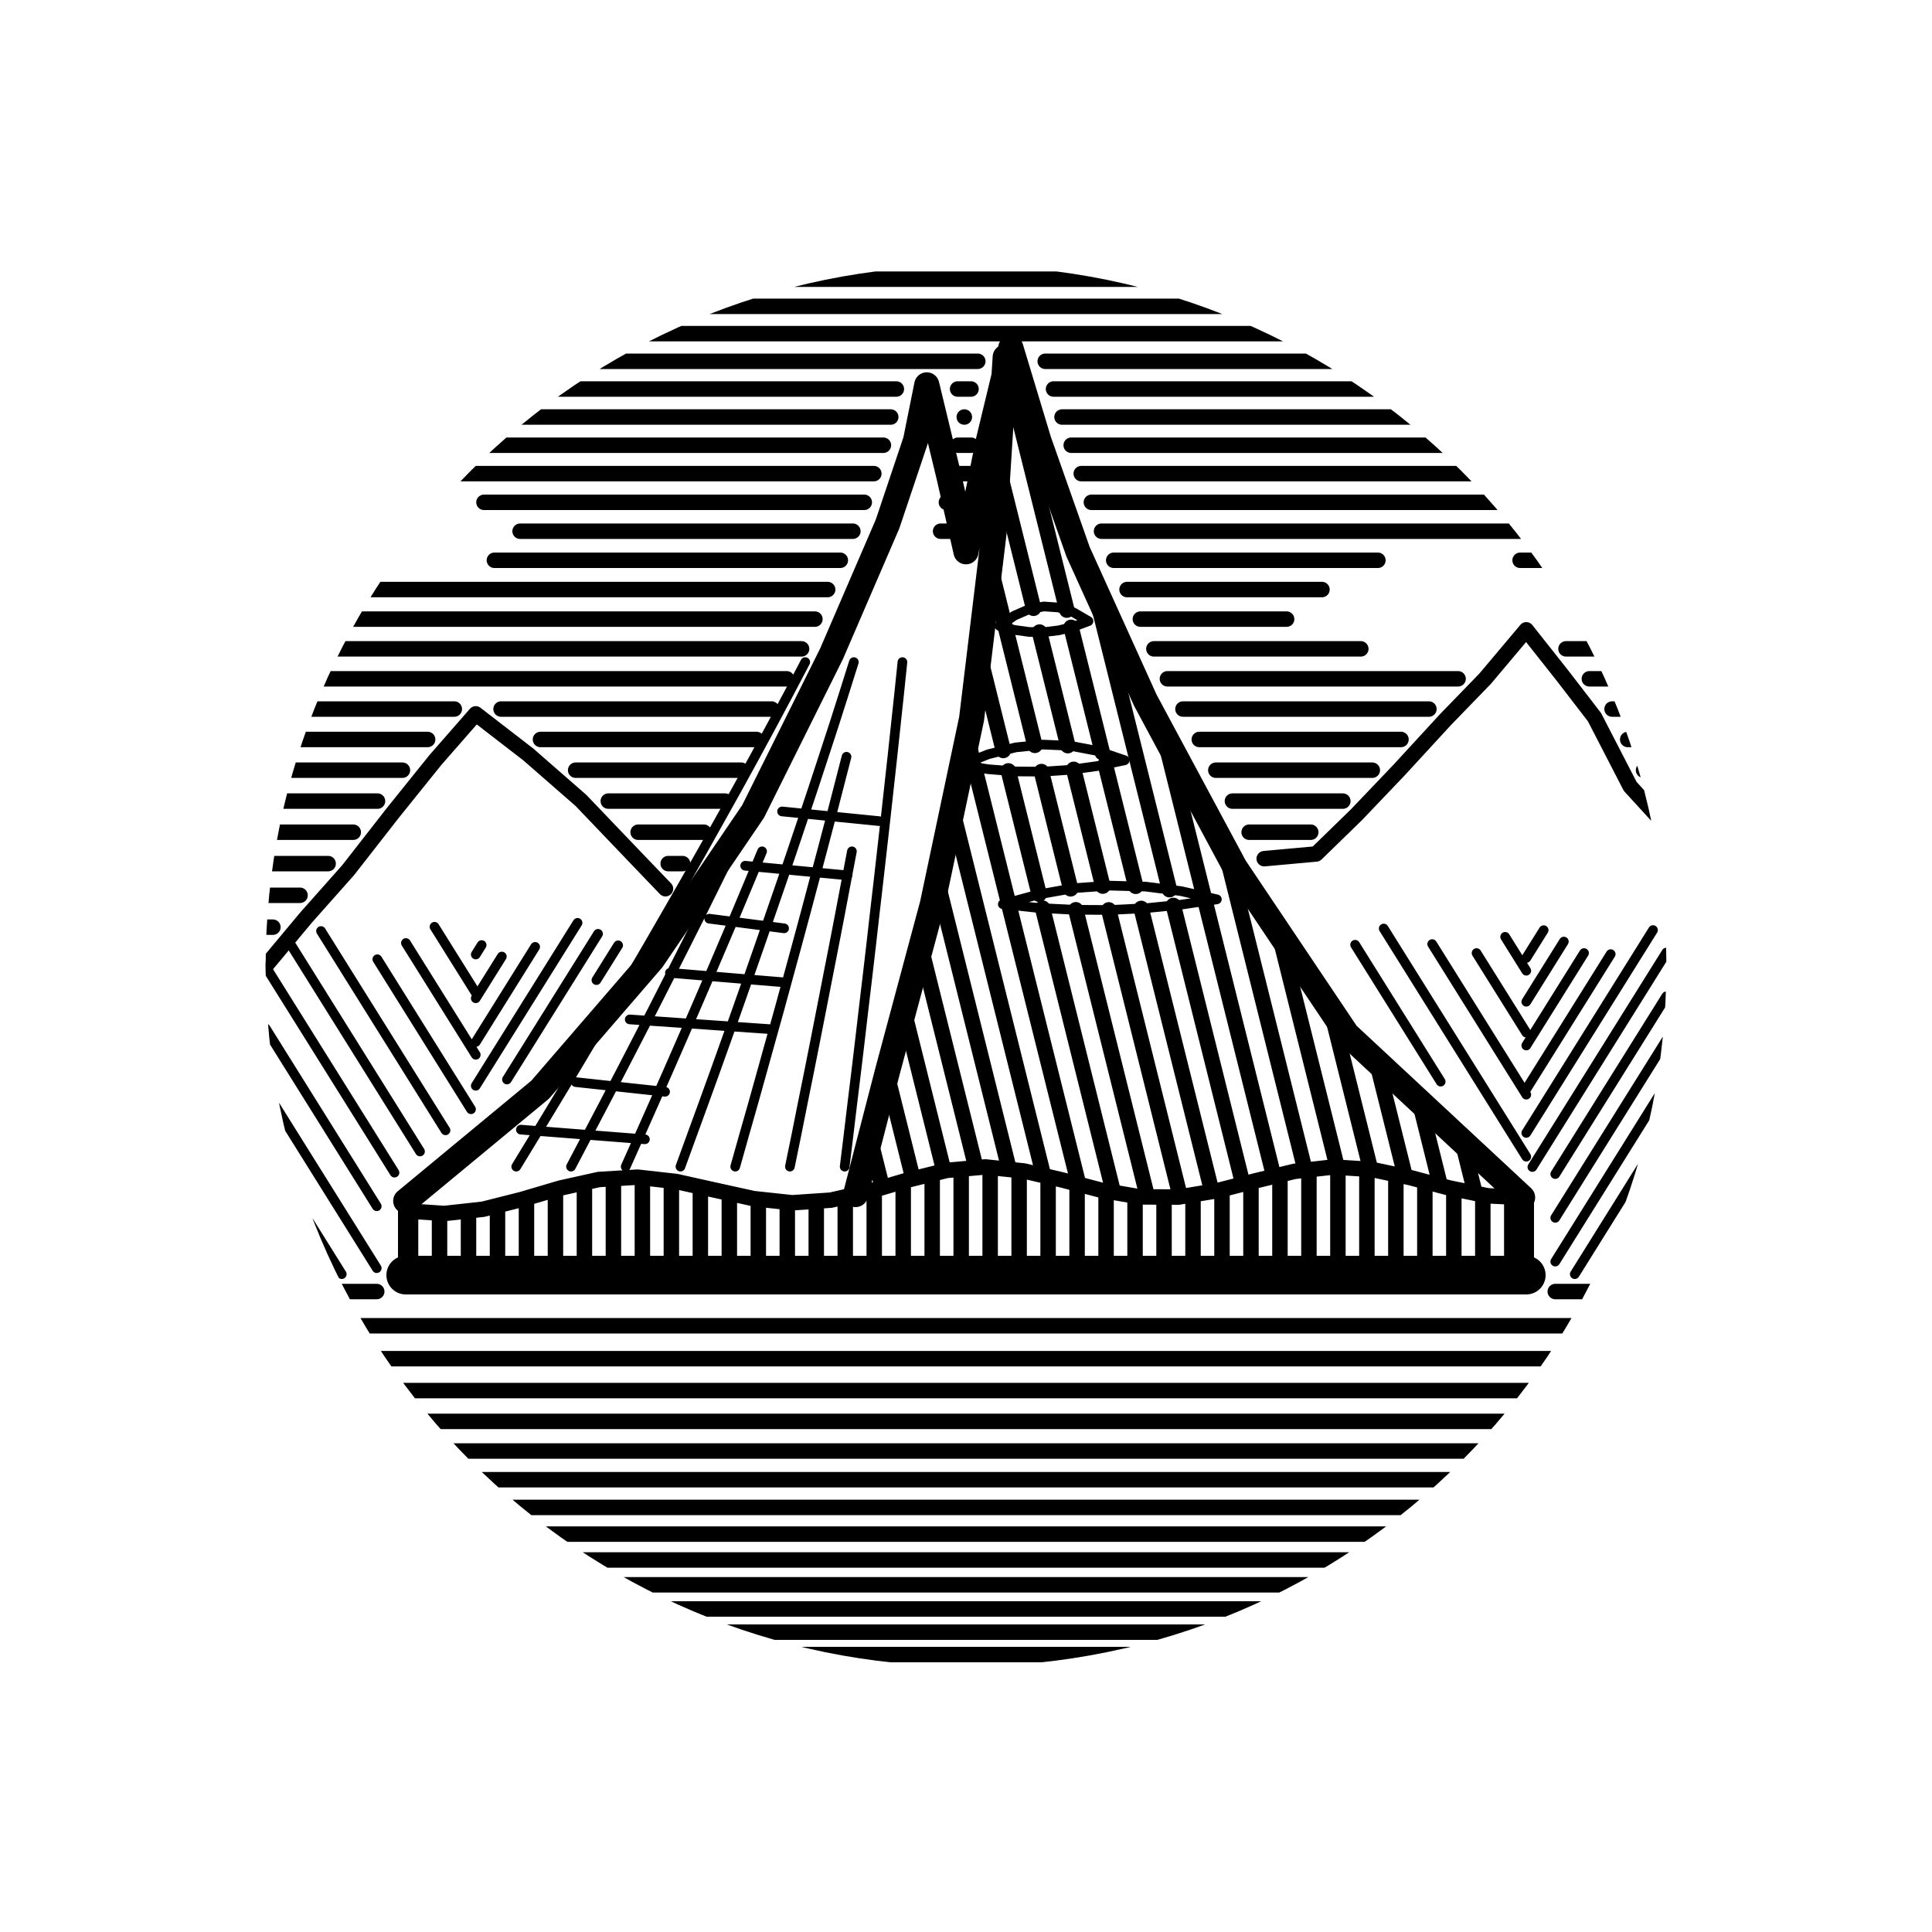
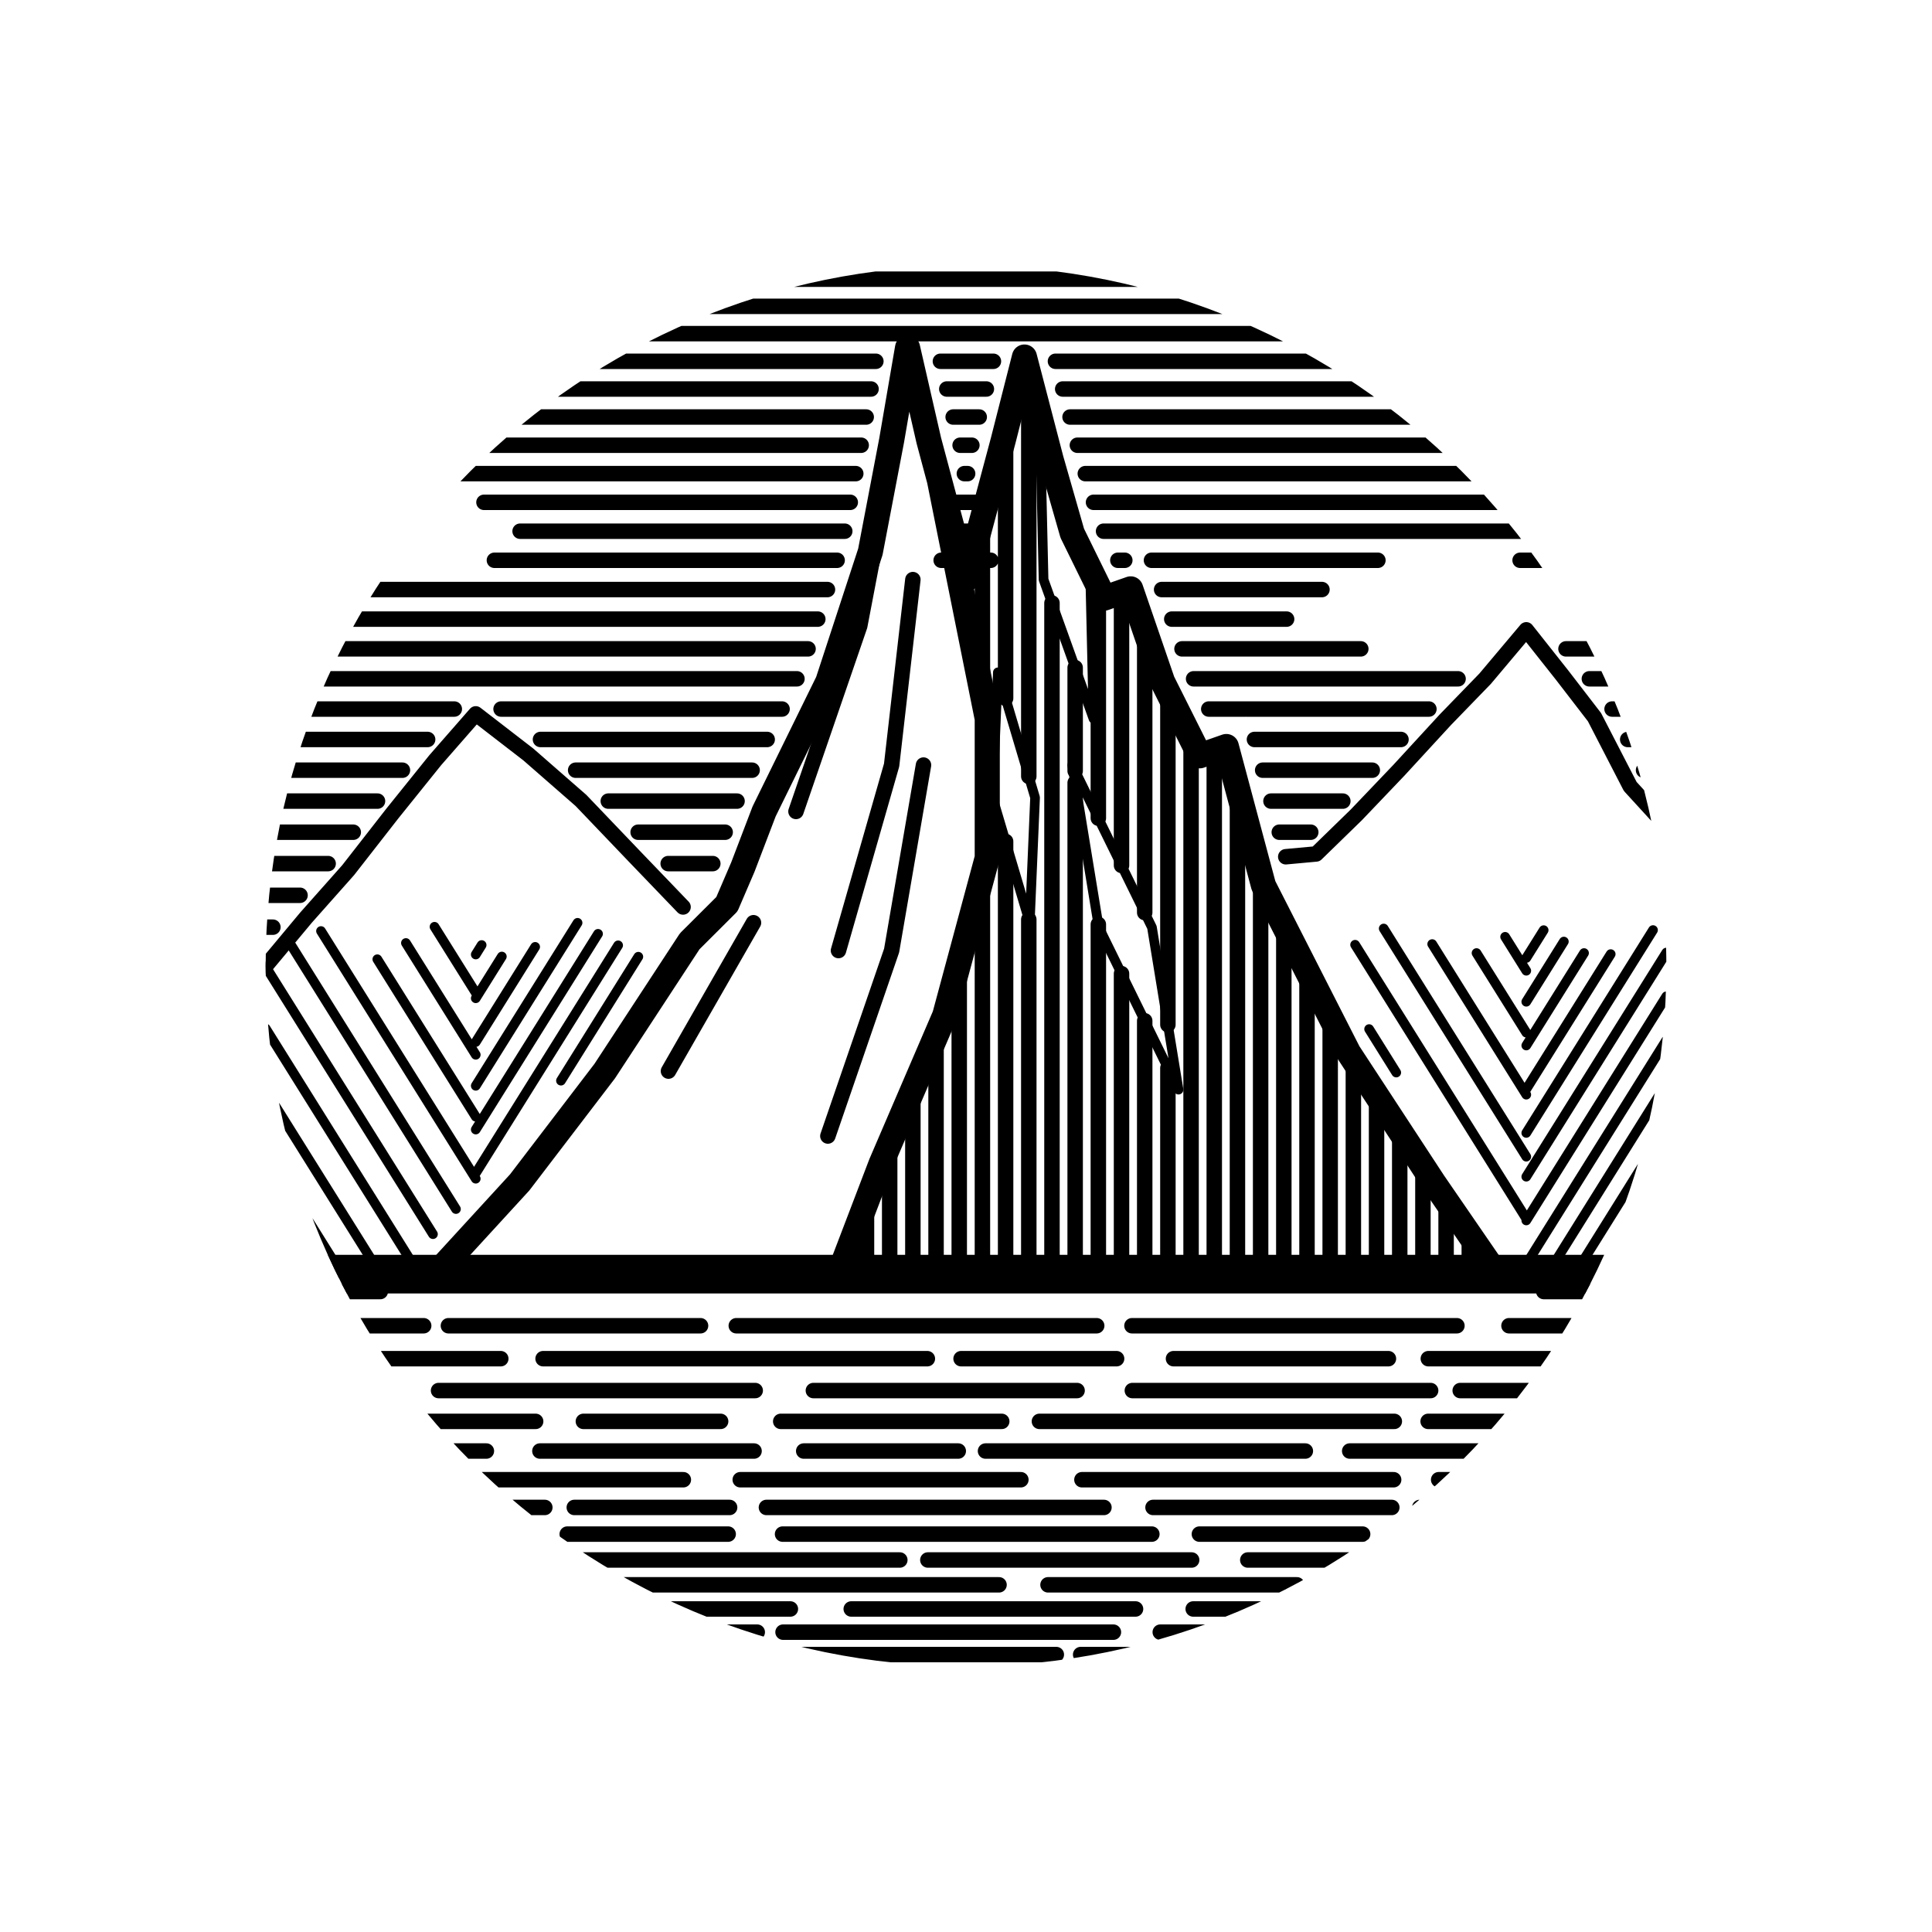
<svg xmlns="http://www.w3.org/2000/svg" viewBox="0 0 200 200">
  <defs>
    <clipPath id="w">
      <path d="M27.5 100A72.5 72.5 0 1 1 172.5 100A72.5 72.5 0 1 1 27.5 100Z" />
    </clipPath>
  </defs>
  <g clip-path="url(#w)" fill="none" stroke="#000" stroke-linecap="round" stroke-linejoin="round">
-     <path d="M44.98 95.94L49.25 102.77M42.02 97.62L49.25 109.19M39.06 99.3L48.76 114.83M33.23 96.38L46.12 117.01M29.78 97.27L43.48 119.2M27.5 100.05L40.84 121.39M27.5 106.46L39 124.87M27.5 112.88L39 131.28M27.5 119.29L35.38 131.9M27.5 125.71L31.37 131.9M49.25 98.81L49.86 97.83M49.25 103.34L51.95 99.02M49.25 107.87L55.4 98.02M49.25 112.4L59.79 95.53M52.48 111.75L61.91 96.67M61.74 101.46L63.99 97.86M155.81 96.98L158 100.49M152.85 98.66L158 106.9M148.26 97.73L158 113.32M143.24 96.12L158 119.74M140.28 97.8L149.14 111.97M158 99.17L159.8 96.29M158 103.7L161.89 97.47M158 108.23L163.98 98.66M158 112.75L166.74 98.77M158 117.28L171.12 96.28M158.63 120.81L172.5 98.61M161 121.54L172.5 103.14M161 126.07L172.5 107.67M161 130.6L172.5 112.19M163.02 131.9L172.5 116.72M165.85 131.9L172.5 121.25M168.68 131.9L172.5 125.78M171.51 131.9L172.5 130.31M103.47 64.8L105.01 63.73L106.54 63.06L108.07 62.78L109.61 62.89L111.14 63.4L112.68 64.3L111.14 64.88L109.61 65.25L108.07 65.44L106.54 65.42L105.01 65.21L103.47 64.8ZM99.49 79.2L102.31 78.08L105.14 77.37L107.96 77.08L110.78 77.2L113.61 77.74L116.43 78.7L113.61 79.3L110.78 79.69L107.96 79.88L105.14 79.86L102.31 79.63L99.49 79.2ZM103.81 93.6L107.5 92.59L111.19 91.94L114.89 91.68L118.58 91.78L122.27 92.25L125.97 93.1L122.27 93.65L118.58 94.02L114.89 94.2L111.19 94.18L107.5 93.99L103.81 93.6ZM80.96 84L90.99 85M77.14 89.62L87.74 90.62M73.42 95.1L81.17 96.1M69.35 100.71L81.4 101.71M65.19 105.53L79.61 106.53M59.6 112.02L68.85 113.02M53.92 116.94L66.76 117.94M83.36 68.54L81.64 71.81L79.9 75.07L78.13 78.34L76.34 81.6L74.52 84.86L72.69 88.13L70.84 91.39L68.96 94.66L67.08 97.92L65.17 101.18L63.25 104.45L61.32 107.71L59.37 110.98L57.4 114.24L55.43 117.5L53.44 120.77M80.5 78.34L78.95 81.6L77.38 84.86L75.79 88.13L74.18 91.39L72.56 94.66L70.92 97.92L69.27 101.18L67.61 104.45L65.93 107.71L64.24 110.98L62.54 114.24L60.83 117.5L59.11 120.77M78.89 88.13L77.53 91.39L76.16 94.66L74.77 97.92L73.38 101.18L71.97 104.45L70.55 107.71L69.12 110.98L67.68 114.24L66.23 117.5L64.77 120.77M88.39 68.54L87.36 71.81L86.32 75.07L85.25 78.34L84.18 81.6L83.09 84.86L81.99 88.13L80.88 91.39L79.75 94.66L78.62 97.92L77.48 101.18L76.33 104.45L75.17 107.71L74 110.98L72.82 114.24L71.63 117.5L70.44 120.77M87.63 78.34L86.79 81.6L85.95 84.86L85.09 88.13L84.22 91.39L83.35 94.66L82.47 97.92L81.58 101.18L80.69 104.45L79.78 107.71L78.87 110.98L77.96 114.24L77.03 117.5L76.11 120.77M88.19 88.13L87.57 91.39L86.95 94.66L86.32 97.92L85.68 101.18L85.04 104.45L84.4 107.71L83.75 110.98L83.09 114.24L82.44 117.5L81.77 120.77M93.42 68.54L93.08 71.81L92.73 75.07L92.38 78.34L92.02 81.6L91.66 84.86L91.29 88.13L90.92 91.39L90.54 94.66L90.17 97.92L89.79 101.18L89.4 104.45L89.02 107.71L88.63 110.98L88.23 114.24L87.84 117.5L87.44 120.77" stroke-width="1" />
-     <path d="M27.5 28.9L172.5 28.9M27.5 31.71L172.5 31.71M27.5 34.54L172.5 34.54M27.5 37.4L101.22 37.4M108.2 37.4L172.5 37.4M27.5 40.27L92.79 40.27M99.13 40.27L100.52 40.27M109.06 40.27L172.5 40.27M27.5 43.17L92.21 43.17M99.82 43.17L99.83 43.17M109.94 43.17L172.5 43.17M27.5 46.09L91.45 46.09M99.16 46.09L100.54 46.09M110.89 46.09L172.5 46.09M27.5 49.03L36.08 49.03M43.92 49.03L90.46 49.03M98.57 49.03L101.24 49.03M111.93 49.03L172.5 49.03M27.5 52L29.9 52M50.1 52L89.47 52M97.97 52L101.92 52M112.98 52L172.5 52M53.84 54.99L88.29 54.99M97.37 54.99L102.59 54.99M114.03 54.99L172.5 54.99M27.5 58L28.82 58M51.18 58L86.99 58M115.29 58L142.64 58M157.36 58L172.5 58M27.5 61.03L85.68 61.03M116.67 61.03L136.85 61.03M163.15 61.03L172.5 61.03M27.5 64.09L84.36 64.09M118.05 64.09L133.19 64.09M166.81 64.09L172.5 64.09M27.5 67.17L82.98 67.17M119.45 67.17L140.87 67.17M162.11 67.17L172.5 67.17M27.5 70.27L81.44 70.27M120.85 70.27L150.94 70.27M164.53 70.27L172.5 70.27M27.5 73.4L47.03 73.4M51.87 73.4L79.88 73.4M122.46 73.4L147.92 73.4M166.88 73.4L172.5 73.4M27.5 76.55L44.27 76.55M55.95 76.55L78.32 76.55M124.15 76.55L145.03 76.55M168.5 76.55L172.5 76.55M27.5 79.73L41.66 79.73M59.59 79.73L76.74 79.73M125.86 79.73L142.06 79.73M170.14 79.73L172.5 79.73M27.5 82.93L39.08 82.93M62.97 82.93L75.06 82.93M127.58 82.93L139.01 82.93M27.5 86.15L36.57 86.15M66.06 86.15L72.87 86.15M129.31 86.15L135.69 86.15M27.5 89.4L33.97 89.4M69.17 89.4L70.66 89.4M27.5 92.68L31.06 92.68M27.5 95.98L28.25 95.98M27.5 100L31.68 94.99L36.04 90.08L40.62 84.21L45.06 78.69L49.25 73.9L54.69 78.1L60.14 82.86L65.6 88.57L68.89 92M130.87 88.89L136.25 88.4L140.41 84.35L144.81 79.74L149.62 74.51L153.74 70.26L158 65.2L161.71 69.89L165.06 74.24L168.76 81.41L172.5 85.5M27.5 133.7L39 133.7M161 133.7L172.5 133.7M27.5 137.24L172.5 137.24M27.5 140.65L172.5 140.65M27.5 143.95L172.5 143.95M27.5 147.14L172.5 147.14M27.5 150.21L172.5 150.21M27.5 153.18L172.5 153.18M27.5 156.05L172.5 156.05M27.5 158.81L172.5 158.81M27.5 161.49L172.5 161.49M27.5 164.06L172.5 164.06M27.5 166.56L172.5 166.56M27.5 168.96L172.5 168.96M27.5 171.28L172.5 171.28M155.86 122.55L156.19 123.89M151.43 118.43L152.7 123.52M147 114.3L149.1 122.74M142.57 110.18L145.47 121.79M137.84 104.84L141.88 121.05M132.43 96.78L138.43 120.84M126.86 88.09L135.1 121.14M120.51 76.27L124.63 92.79M124.75 93.28L131.86 121.78M113.31 61.02L121.06 92.1M121.47 93.73L128.66 122.58M104.1 37.73L110.44 63.16M110.88 64.94L114.12 77.92M114.42 79.13L117.57 91.75M118.14 94.04L125.45 123.35M103.41 48.6L106.99 62.97M107.61 65.43L110.54 77.19M111.15 79.64L114.16 91.73M114.78 94.19L122.18 123.89M102.57 58.86L103.96 64.46M104.09 64.96L107.13 77.16M107.81 79.87L110.83 92.01M111.37 94.18L118.78 123.9M101.46 68.04L103.86 77.69M104.39 79.8L107.57 92.57M107.93 94.01L115.26 123.43M100.22 76.73L100.71 78.71M100.89 79.41L104.39 93.44M104.44 93.67L111.66 122.6M98.66 84.11L108.03 121.7M97.1 91.49L104.47 121.06M95.4 98.33L101.03 120.89M93.64 104.89L97.71 121.23M91.88 111.47L94.51 122.02M90.14 118.16L91.34 122.94M42 125.35L46 125.62L50 125.18L54 124.17L58 122.99L62 122.1L66 121.86L70 122.31L74 123.2L78 124.08L82 124.51L86 124.24L90 123.33L94 122.15L98 121.16L102 120.8L106 121.22L110 122.16L114 123.21L118 123.9L122 123.92L126 123.26L130 122.23L134 121.26L138 120.81L142 121.06L146 121.91L150 122.97L154 123.79L158 123.98L158 132L42 132ZM156.5 124.21L156.5 131.7M153.5 123.98L153.5 131.7M150.5 123.38L150.5 131.7M147.5 122.61L147.5 131.7M144.5 121.89L144.5 131.7M141.5 121.33L141.5 131.7M138.5 121.14L138.5 131.7M135.5 121.39L135.5 131.7M132.5 121.93L132.5 131.7M129.5 122.66L129.5 131.7M126.5 123.44L126.5 131.7M123.5 123.97L123.5 131.7M120.5 124.21L120.5 131.7M117.5 124.11L117.5 131.7M114.5 123.6L114.5 131.7M111.5 122.85L111.5 131.7M108.5 122.11L108.5 131.7M105.5 121.47L105.5 131.7M102.5 121.16L102.5 131.7M99.5 121.32L99.5 131.7M96.5 121.83L96.5 131.7M93.5 122.6L93.5 131.7M90.5 123.49L90.5 131.7M87.5 124.2L87.5 131.7M84.5 124.64L84.5 131.7M81.5 124.76L81.5 131.7M78.5 124.44L78.5 131.7M75.5 123.83L75.5 131.7M72.5 123.17L72.5 131.7M69.5 122.55L69.5 131.7M66.5 122.22L66.5 131.7M63.5 122.31L63.5 131.7M60.5 122.73L60.5 131.7M57.5 123.43L57.5 131.7M54.5 124.32L54.5 131.7M51.5 125.1L51.5 131.7M48.5 125.64L48.5 131.7M45.5 125.89L45.5 131.7M42.5 125.68L42.5 131.7" stroke-width="1.6" />
-     <path d="M104.06 36.96L102.9 55.2L100.58 74.4L96.52 93.6L91.88 110.88L88.57 123.66M42 124.32L55.92 112.8L67.52 99.36L77.96 84L86.08 67.68L91.88 54.24L94.78 45.6L95.94 39.84L98.26 49.44L100 57.12L102.32 45.6L104.64 36L107.54 45.6L111.6 57.12L118.56 72.48L127.84 89.76L139.44 107.04L157.62 123.96" stroke-width="2.6" />
-     <path d="M42 132L158 132" stroke-width="4" />
+     <path d="M44.98 95.94L49.25 102.77M42.02 97.62L49.25 109.19M39.06 99.3L49.25 115.6M33.23 96.38L49.25 122.02M29.78 97.27L47.2 125.16M27.5 100.05L44.82 127.76M27.5 106.46L42.43 130.36M27.5 112.88L39.39 131.9M27.5 119.29L35.38 131.9M27.5 125.71L31.37 131.9M49.25 98.81L49.86 97.83M49.25 103.34L51.95 99.02M49.25 107.87L55.4 98.02M49.25 112.4L59.79 95.53M49.25 116.93L61.91 96.67M49.25 121.45L63.99 97.86M58.07 111.87L66.08 99.04M155.81 96.98L158 100.49M152.85 98.66L158 106.9M148.26 97.73L158 113.32M143.24 96.12L158 119.74M140.28 97.8L158 126.15M141.73 106.53L144.54 111.03M158 99.17L159.8 96.29M158 103.7L161.89 97.47M158 108.23L163.98 98.66M158 112.75L166.74 98.77M158 117.28L171.12 96.28M158 121.81L172.5 98.61M158 126.34L172.5 103.14M158 130.87L172.5 107.67M160.19 131.9L172.5 112.19M163.02 131.9L172.5 116.72M165.85 131.9L172.5 121.25M168.68 131.9L172.5 125.78M171.51 131.9L172.5 130.31M107.7 45.6L110.42 53.18M111.55 56.31L112.87 60L113.2 74.4L108.03 60L107.7 45.6M111 79.2L119.25 96L122 112.8L113.75 96L111 79.2M103.3 69.6L107.15 82.56L106.6 95.52L102.75 82.56L103.3 69.6" stroke-width="1" />
+     <path d="M27.5 28.9L172.5 28.9M27.5 31.71L172.5 31.71M27.5 34.54L172.5 34.54M27.5 37.4L90.67 37.4M97.35 37.4L102.84 37.4M109.26 37.4L172.5 37.4M27.5 40.27L90.17 40.27M98.01 40.27L102.11 40.27M110.01 40.27L172.5 40.27M27.5 43.17L89.67 43.17M98.67 43.17L101.37 43.17M110.77 43.17L172.5 43.17M27.5 46.09L89.15 46.09M99.39 46.09L100.61 46.09M111.53 46.09L172.5 46.09M27.5 49.03L36.08 49.03M43.92 49.03L88.59 49.03M99.83 49.03L100.17 49.03M112.35 49.03L172.5 49.03M27.5 52L29.9 52M50.1 52L88.02 52M99.03 52L100.97 52M113.2 52L172.5 52M53.84 54.99L87.45 54.99M98.24 54.99L101.76 54.99M114.24 54.99L172.5 54.99M27.5 58L28.82 58M51.18 58L86.66 58M97.43 58L102.57 58M115.72 58L116.44 58M119.2 58L142.64 58M157.36 58L172.5 58M27.5 61.03L85.66 61.03M120.25 61.03L136.85 61.03M163.15 61.03L172.5 61.03M27.5 64.09L84.66 64.09M121.3 64.09L133.19 64.09M166.81 64.09L172.5 64.09M27.5 67.17L83.65 67.17M122.36 67.17L140.87 67.17M162.11 67.17L172.5 67.17M27.5 70.27L82.5 70.27M123.56 70.27L150.94 70.27M164.53 70.27L172.5 70.27M27.5 73.4L47.03 73.4M51.87 73.4L80.96 73.4M125.13 73.4L128.96 73.4M129.02 73.4L147.92 73.4M166.88 73.4L172.5 73.4M27.5 76.55L44.27 76.55M55.95 76.55L79.42 76.55M129.86 76.55L145.03 76.55M168.5 76.55L172.5 76.55M27.5 79.73L41.66 79.73M59.59 79.73L77.86 79.73M130.71 79.73L142.06 79.73M170.14 79.73L172.5 79.73M27.5 82.93L39.08 82.93M62.97 82.93L76.3 82.93M131.57 82.93L139.01 82.93M27.5 86.15L36.57 86.15M66.06 86.15L75.07 86.15M132.43 86.15L135.69 86.15M27.5 89.4L33.97 89.4M69.17 89.4L73.79 89.4M27.5 92.68L31.06 92.68M27.5 95.98L28.25 95.98M27.5 100L31.68 94.99L36.04 90.08L40.62 84.21L45.06 78.69L49.25 73.9L54.69 78.1L60.14 82.86L65.6 88.57L70.71 93.89M133.1 88.69L136.25 88.4L140.41 84.35L144.81 79.74L149.62 74.51L153.74 70.26L158 65.2L161.71 69.89L165.06 74.24L168.76 81.41L172.5 85.5M27.5 133.7L39.37 133.7M159.81 133.7L170.99 133.7M27.5 137.24L43.86 137.24M46.42 137.24L72.52 137.24M76.22 137.24L113.53 137.24M117.18 137.24L150.82 137.24M156.21 137.24L172.5 137.24M27.5 140.65L31.05 140.65M34.64 140.65L51.84 140.65M56.22 140.65L96 140.65M99.49 140.65L115.59 140.65M121.48 140.65L143.73 140.65M147.86 140.65L172.5 140.65M27.5 143.95L39.43 143.95M45.4 143.95L78.18 143.95M84.2 143.95L111.5 143.95M117.22 143.95L148.1 143.95M151.16 143.95L172.5 143.95M27.5 147.14L55.45 147.14M60.39 147.14L74.6 147.14M80.82 147.14L103.7 147.14M107.6 147.14L144.34 147.14M147.84 147.14L166.4 147.14M27.5 150.21L50.35 150.21M55.89 150.21L78.06 150.21M83.2 150.21L99.2 150.21M102.02 150.21L135.13 150.21M139.72 150.21L160.31 150.21M166.53 150.21L172.5 150.21M27.5 153.18L29.84 153.18M34.47 153.18L70.74 153.18M76.63 153.18L105.68 153.18M112 153.18L144.27 153.18M148.93 153.18L165.79 153.18M169.46 153.18L172.5 153.18M27.5 156.05L56.4 156.05M59.45 156.05L75.53 156.05M79.34 156.05L114.28 156.05M119.36 156.05L144.08 156.05M146.97 156.05L168.53 156.05M27.5 158.81L53.24 158.81M58.72 158.81L75.38 158.81M81.01 158.81L119.24 158.81M124.16 158.81L141.06 158.81M145 158.81L169.48 158.81M27.5 161.49L55.21 161.49M57.92 161.49L93.15 161.49M96.05 161.49L123.36 161.49M129.17 161.49L148.62 161.49M153.51 161.49L170.13 161.49M27.5 164.06L34.84 164.06M40.07 164.06L60.3 164.06M63.81 164.06L103.42 164.06M108.49 164.06L134.26 164.06M139.73 164.06L154.74 164.06M159.71 164.06L172.5 164.06M27.5 166.56L47.28 166.56M51.12 166.56L81.82 166.56M88.12 166.56L117.55 166.56M123.52 166.56L157.63 166.56M161.27 166.56L172.5 166.56M27.5 168.96L46.57 168.96M52.63 168.96L78.39 168.96M81.06 168.96L115.26 168.96M120.11 168.96L141.55 168.96M147.62 168.96L172.5 168.96M27.5 171.28L44.92 171.28M50.64 171.28L71.77 171.28M75.44 171.28L109.35 171.28M111.87 171.28L142.99 171.28M147.61 171.28L168.64 171.28M154.5 131.27L154.5 132M152.1 127.78L152.1 132M149.7 124.29L149.7 132M147.3 120.72L147.3 132M144.9 117.05L144.9 132M142.5 113.39L142.5 132M140.1 109.72L140.1 132M137.7 105.23L137.7 132M135.3 100.52L135.3 132M132.9 95.8L132.9 132M130.5 90.56L130.5 132M128.1 81.58L128.1 132M125.7 77.72L125.7 132M123.3 76.44L123.3 132M120.9 71.66L120.9 106.08M120.9 110.56L120.9 132M118.5 65.18L118.5 94.47M118.5 105.67L118.5 132M116.1 61.29L116.1 89.59M116.1 100.79L116.1 132M113.7 60.7L113.7 84.7M113.7 95.69L113.7 132M111.3 69.11L111.3 79.81M111.3 81.03L111.3 132M108.9 47.87L108.9 48.94M108.9 62.42L108.9 132M106.5 38.69L106.5 80.37M106.5 95.18L106.5 132M104.1 44.62L104.1 72.29M104.1 87.1L104.1 132M101.7 53.64L101.7 71.91M101.7 90.65L101.7 132M99.3 57.38L99.3 59.94M99.3 99.56L99.3 132M96.9 107.21L96.9 132M94.5 112.8L94.5 132M92.1 118.39L92.1 132M89.7 124.41L89.7 132M87.3 130.69L87.3 132M92.3 47.52L89 64.8L82.4 84M94.5 60L92.3 79.2L86.8 98.4M95.6 79.2L92.3 98.4L85.7 117.6M78 95.52L69.2 110.88" stroke-width="1.6" />
+     <path d="M97.25 49.71L98.35 55.2L102.2 74.4L102.2 88.8L97.8 105.12L91.2 120.48L86.8 132M45 132L53.8 122.4L62.6 110.88L71.4 97.44L75.25 93.6L76.9 89.76L79.1 84L85.7 70.56L90.1 57.12L92.3 45.6L93.95 36L96.15 45.6L100 60L103.85 45.6L106.05 36.96L108.8 47.52L111 55.2L114.3 61.92L117.05 60.96L120.35 70.56L124.2 78.24L126.95 77.28L130.8 91.68L139.6 108.96L148.4 122.4L155 132" stroke-width="2.6" />
+     <path d="M27.5 131.9L172.5 131.9" stroke-width="4" />
  </g>
</svg>
